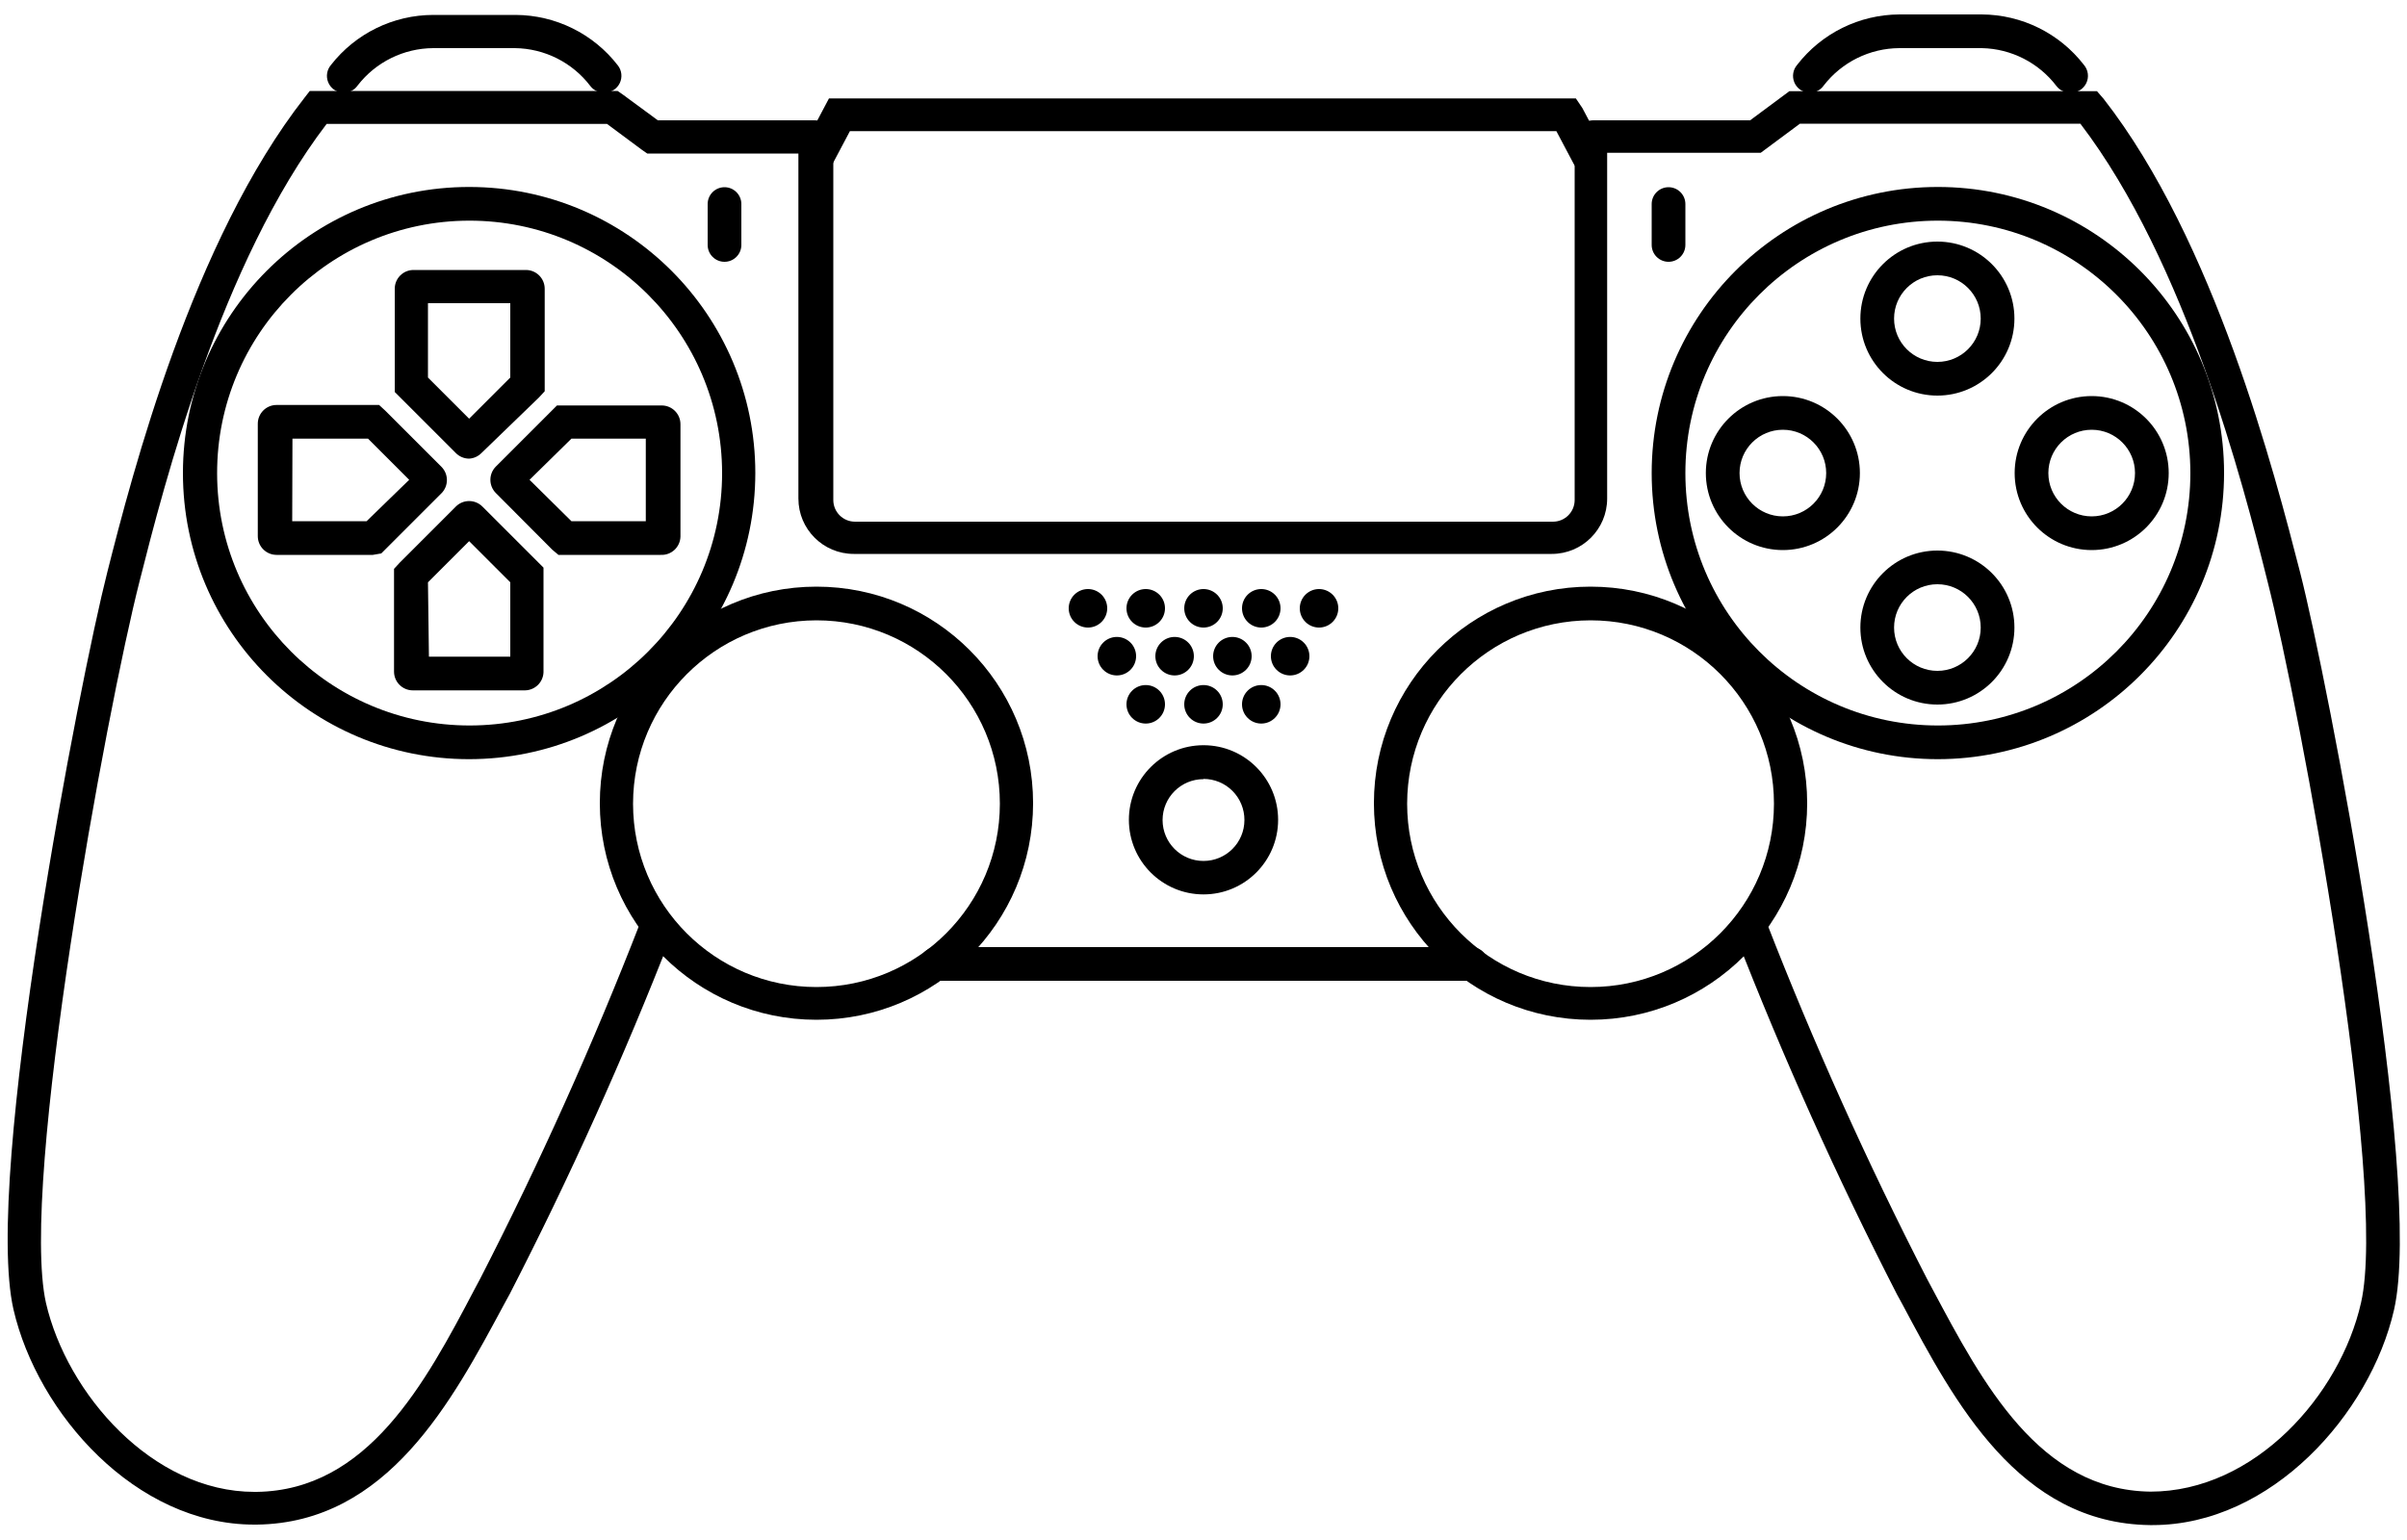
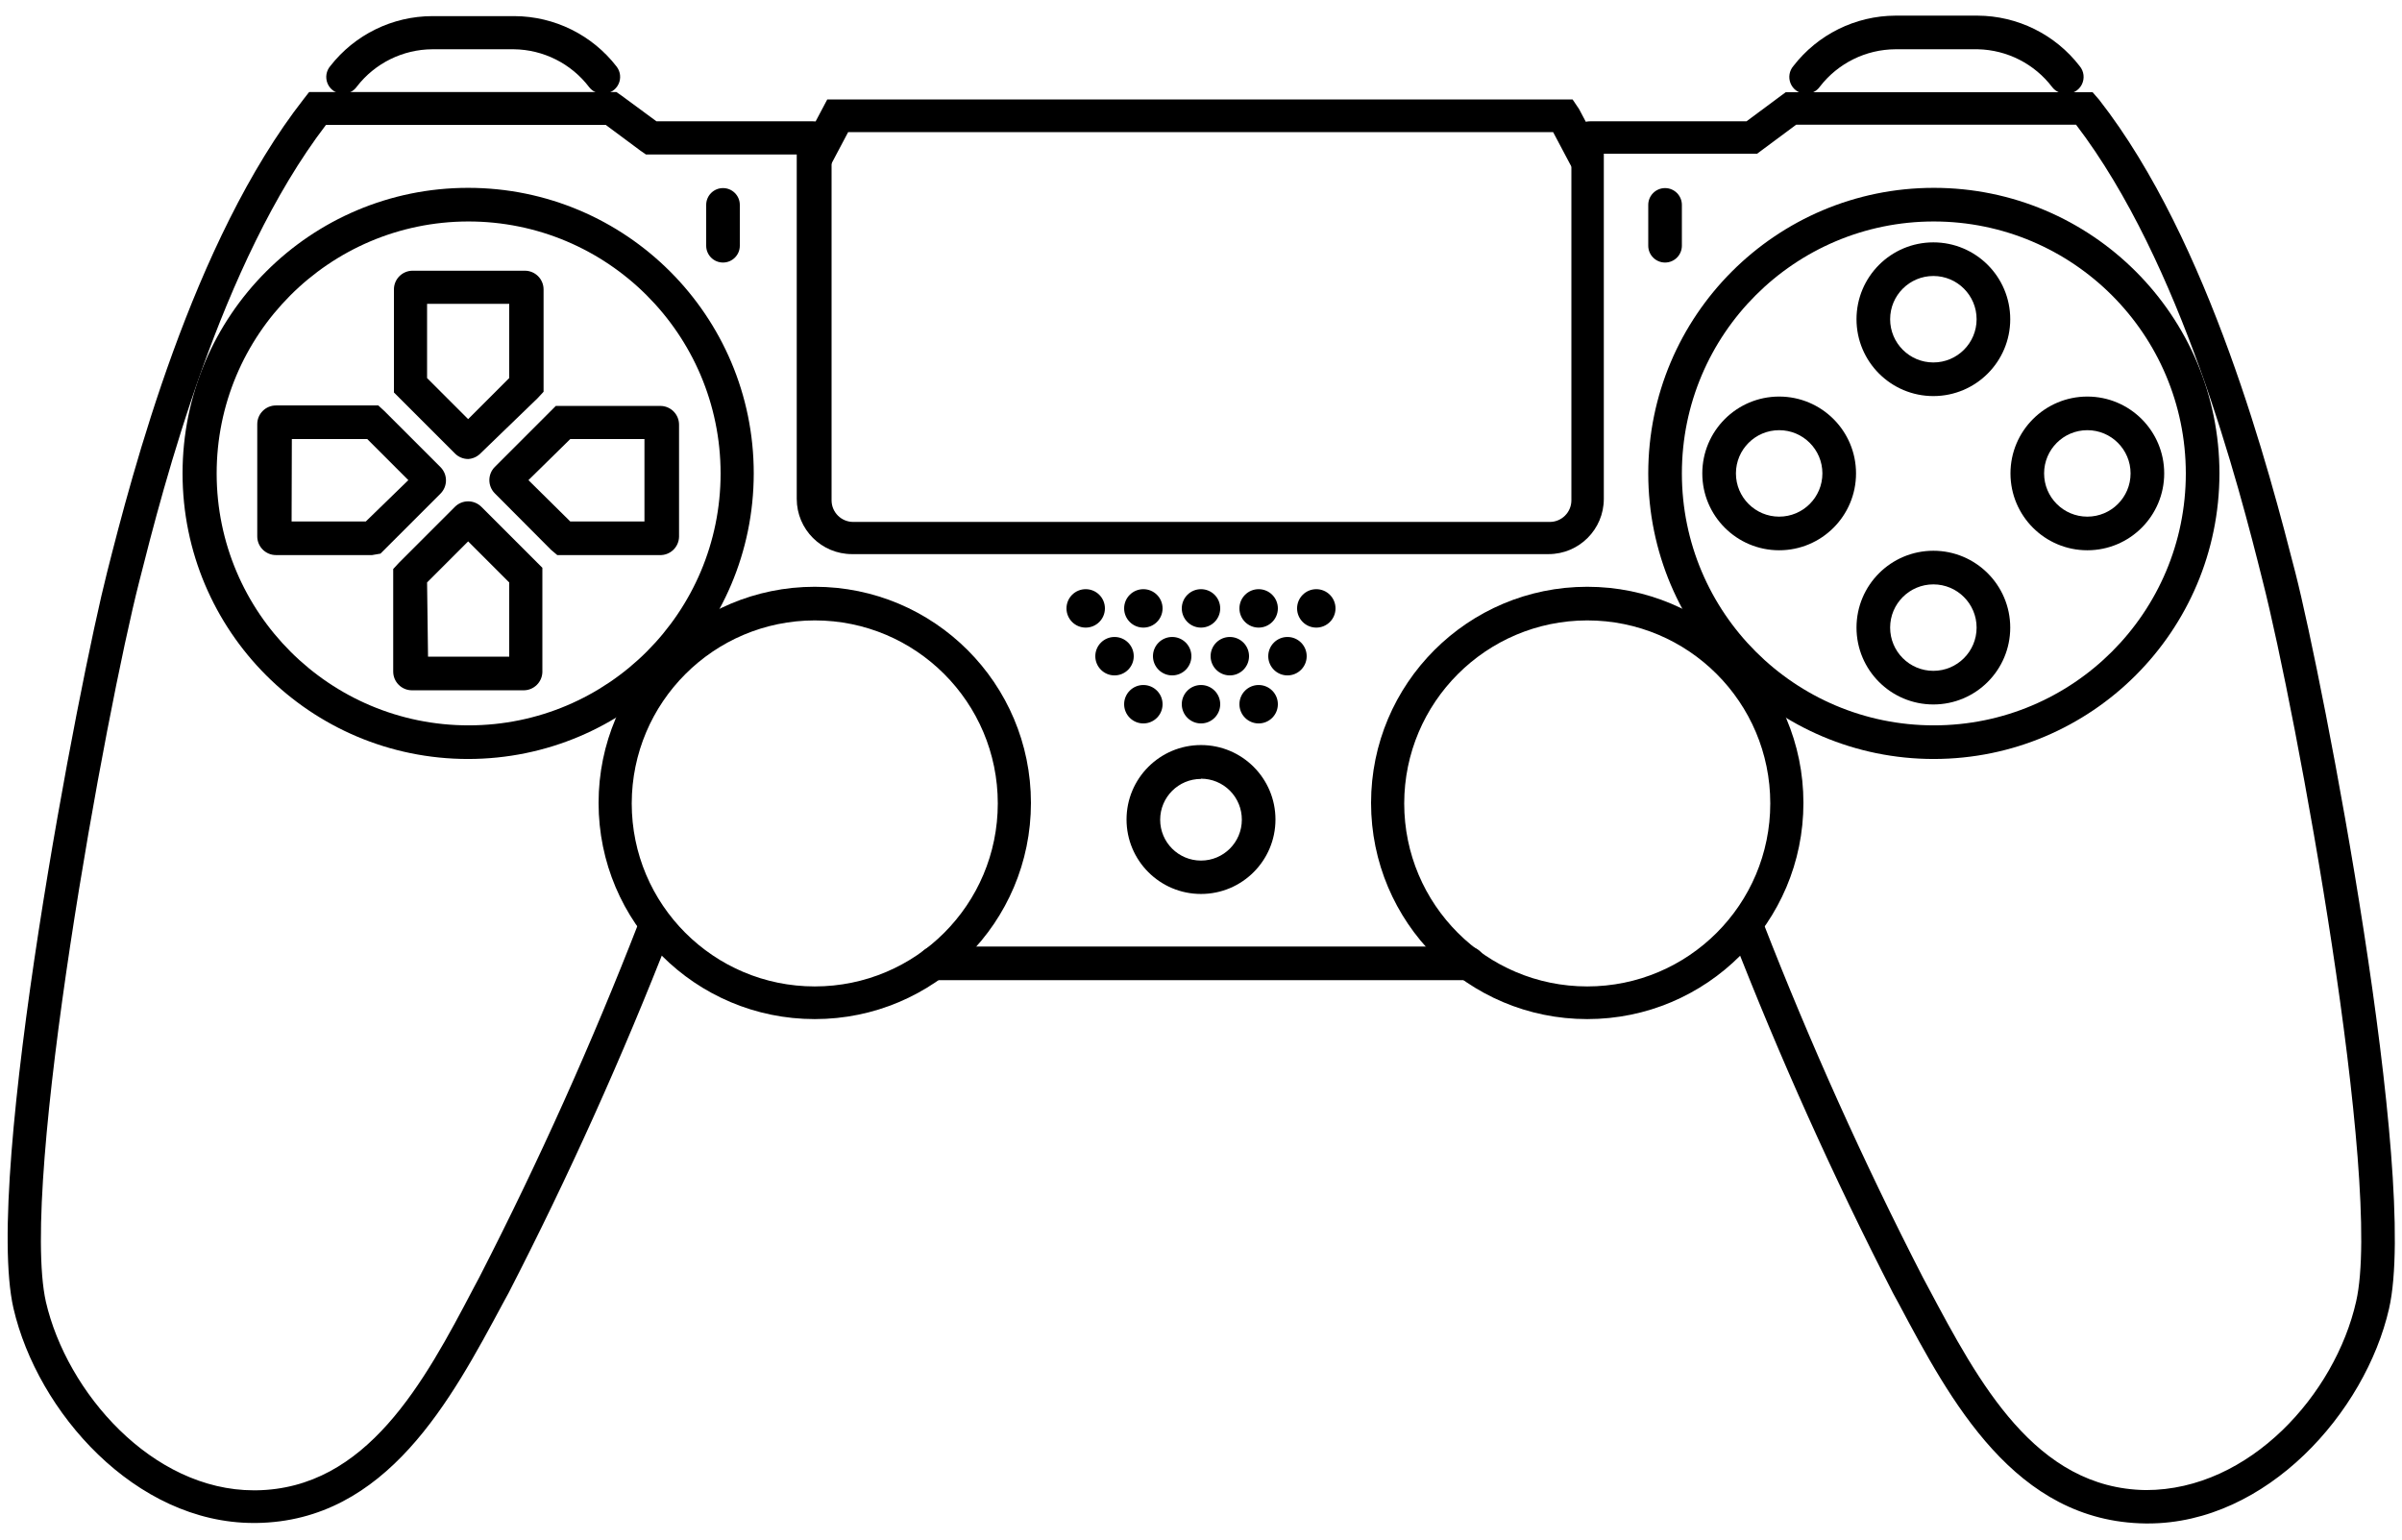
- <svg xmlns="http://www.w3.org/2000/svg" fill="#000000" viewBox="0 18 100 64" x="0px" y="0px">
+ <svg xmlns="http://www.w3.org/2000/svg" fill="#000000" viewBox="0 18 100 64" x="0px" y="0px" height="150" width="234">
  <defs>
    <style>.cls-1{fill:none;}</style>
  </defs>
  <g>
    <rect class="cls-1" width="100" height="100" />
    <path d="M19.49,37.06a.78.78,0,0,1-.55-.23L16.4,34.29l0-.35V30a.78.78,0,0,1,.78-.78h4.67a.78.78,0,0,1,.78.78v4.26l-.24.26L20,36.83A.78.78,0,0,1,19.49,37.06Zm-1.71-3.37,1.71,1.71,1.71-1.71V30.6H17.78Z" />
    <path d="M21.82,46.69H17.15a.78.78,0,0,1-.78-.78V41.64l.24-.26,2.33-2.33a.78.78,0,0,1,1.1,0l2.54,2.54,0,.35v4A.78.78,0,0,1,21.82,46.69Zm-4-1.4H21.2V42.2l-1.71-1.71L17.78,42.2Z" />
    <path d="M27.45,41.06H23.2l-.26-.22L20.6,38.49a.78.78,0,0,1,0-1.1l2.54-2.54.35,0h4a.78.78,0,0,1,.78.78v4.67A.78.78,0,0,1,27.45,41.06Zm-3.71-1.4h3.09V36.23H23.74L22,37.94Z" />
    <path d="M15.49,41.06h-4a.78.78,0,0,1-.78-.78V35.61a.78.78,0,0,1,.78-.78h4.26l.26.24,2.33,2.33a.78.78,0,0,1,0,1.1L15.84,41Zm-3.35-1.4h3.09L17,37.94l-1.71-1.71H12.15Z" />
    <path d="M19.49,49.55A11.89,11.89,0,1,1,31.38,37.66,11.9,11.9,0,0,1,19.49,49.55Zm0-22.38A10.49,10.49,0,1,0,30,37.66,10.5,10.5,0,0,0,19.49,27.17Z" />
    <path d="M33.92,43.78A7.62,7.62,0,1,1,26.3,51.4a7.63,7.63,0,0,1,7.62-7.62m0-1.4a9,9,0,1,0,9,9,9,9,0,0,0-9-9Z" />
    <path d="M80.51,49.55A11.89,11.89,0,1,1,92.4,37.66,11.9,11.9,0,0,1,80.51,49.55Zm0-22.38A10.49,10.49,0,1,0,91,37.66,10.5,10.5,0,0,0,80.51,27.17Z" />
Share:<path d="M30.1,28.88a.7.7,0,0,1-.7-.7v-1.7a.7.7,0,0,1,1.4,0v1.7A.7.7,0,0,1,30.1,28.88Z" />
Options:<path d="M69.32,28.88a.7.7,0,0,1-.7-.7v-1.7a.7.7,0,0,1,1.4,0v1.7A.7.7,0,0,1,69.32,28.88Z" />
Square:<path d="M74.07,35.86a1.8,1.8,0,1,1-1.8,1.8,1.8,1.8,0,0,1,1.8-1.8m0-1.4a3.2,3.2,0,1,0,3.2,3.2,3.2,3.2,0,0,0-3.2-3.2Z" />
Circle:<path d="M86.9,35.86a1.8,1.8,0,1,1-1.8,1.8,1.8,1.8,0,0,1,1.8-1.8m0-1.4a3.2,3.2,0,1,0,3.2,3.2,3.2,3.2,0,0,0-3.2-3.2Z" />
Triangle:<path d="M80.49,29.44a1.8,1.8,0,1,1-1.8,1.8,1.8,1.8,0,0,1,1.8-1.8m0-1.4a3.2,3.2,0,1,0,3.2,3.2,3.2,3.2,0,0,0-3.2-3.2Z" />
Cross:<path d="M80.49,42.28a1.8,1.8,0,1,1-1.8,1.8,1.8,1.8,0,0,1,1.8-1.8m0-1.4a3.2,3.2,0,1,0,3.2,3.2,3.2,3.2,0,0,0-3.2-3.2Z" />
    <path d="M50,55.17a3.1,3.1,0,1,1,3.1-3.1A3.1,3.1,0,0,1,50,55.17Zm0-4.79a1.7,1.7,0,1,0,1.7,1.7A1.7,1.7,0,0,0,50,50.37Z" />
    <path d="M66.08,43.78a7.62,7.62,0,1,1-7.62,7.62,7.63,7.63,0,0,1,7.62-7.62m0-1.4a9,9,0,1,0,9,9,9,9,0,0,0-9-9Z" />
    <path d="M89.43,81.38h-.11c-5.44-.07-8.12-5.11-10.27-9.15l-.24-.44A157.72,157.72,0,0,1,72.1,56.86a.7.7,0,0,1,1.3-.51,156.23,156.23,0,0,0,6.65,14.78l.24.45c2.08,3.91,4.44,8.35,9.05,8.41,4.32,0,7.88-4,8.75-7.85,1.13-4.94-2.52-24.64-3.89-30-1-4-3.38-13.25-7.77-19H74.78l-1.63,1.21-.28,0h-6.1V38.72a2.3,2.3,0,0,1-2.3,2.3h-29a2.3,2.3,0,0,1-2.3-2.3V24.38H26.89l-.23-.16-1.44-1.07H13.57c-4.39,5.74-6.76,15-7.77,19-1.37,5.35-5,25.05-3.89,30C2.78,75.92,6.33,80,10.57,80h.09c4.61-.06,7-4.5,9.05-8.41l.24-.45A156.23,156.23,0,0,0,26.6,56.34a.7.7,0,0,1,1.3.51,157.72,157.72,0,0,1-6.72,14.92l-.24.44c-2.15,4-4.83,9.08-10.27,9.15h-.11c-4.93,0-9-4.62-10-8.94-1.26-5.51,2.76-26.19,3.9-30.65C5.5,37.66,8,28,12.66,22.05l.21-.27.4,0H25.66l.23.16L27.33,23h6.51a.78.78,0,0,1,.78.78v15a.9.9,0,0,0,.9.9h29a.9.9,0,0,0,.9-.9v-15a.78.78,0,0,1,.78-.78h6.51l1.63-1.21.28,0h12.5l.27.31C92,28,94.5,37.66,95.56,41.79c1.14,4.46,5.16,25.14,3.9,30.65C98.47,76.76,94.36,81.38,89.43,81.38Z" />
    <path d="M61.13,58.76 H38.9 a.7.7,0,0,1,0-1.4 H61.13 a.7.7,0,0,1,0,1.4 Z" />
    <path d="M66,25.18a.7.7,0,0,1-.62-.37l-.72-1.36H35.31l-.72,1.36a.7.7,0,0,1-1.24-.66l1.09-2.06.49,0H65.47l.27.4.9,1.7a.7.7,0,0,1-.62,1Z" />
    <path d="M25.09,21.85a.7.7,0,0,1-.56-.27A4,4,0,0,0,21.39,20H18a4,4,0,0,0-3.14,1.55.7.7,0,1,1-1.11-.85A5.4,5.4,0,0,1,18,18.62h3.42a5.4,5.4,0,0,1,4.25,2.1.7.7,0,0,1-.55,1.13Z" />
    <path d="M86,21.85a.7.7,0,0,1-.56-.27A4,4,0,0,0,82.34,20H78.91a4,4,0,0,0-3.14,1.55.7.7,0,1,1-1.11-.85,5.4,5.4,0,0,1,4.25-2.1h3.42a5.4,5.4,0,0,1,4.25,2.1A.7.7,0,0,1,86,21.85Z" />
Speaker Dots:
<circle cx="50" cy="47.27" r="0.8" />
    <circle cx="47.6" cy="47.27" r="0.8" />
    <circle cx="52.4" cy="47.27" r="0.8" />
    <circle cx="50" cy="43.28" r="0.8" />
    <circle cx="47.6" cy="43.28" r="0.8" />
    <circle cx="52.4" cy="43.28" r="0.8" />
    <circle cx="54.8" cy="43.28" r="0.8" />
    <circle cx="45.2" cy="43.28" r="0.8" />
    <circle cx="51.2" cy="45.27" r="0.8" />
    <circle cx="48.8" cy="45.27" r="0.8" />
    <circle cx="53.6" cy="45.27" r="0.8" />
    <circle cx="46.4" cy="45.27" r="0.8" />
  </g>
</svg>
